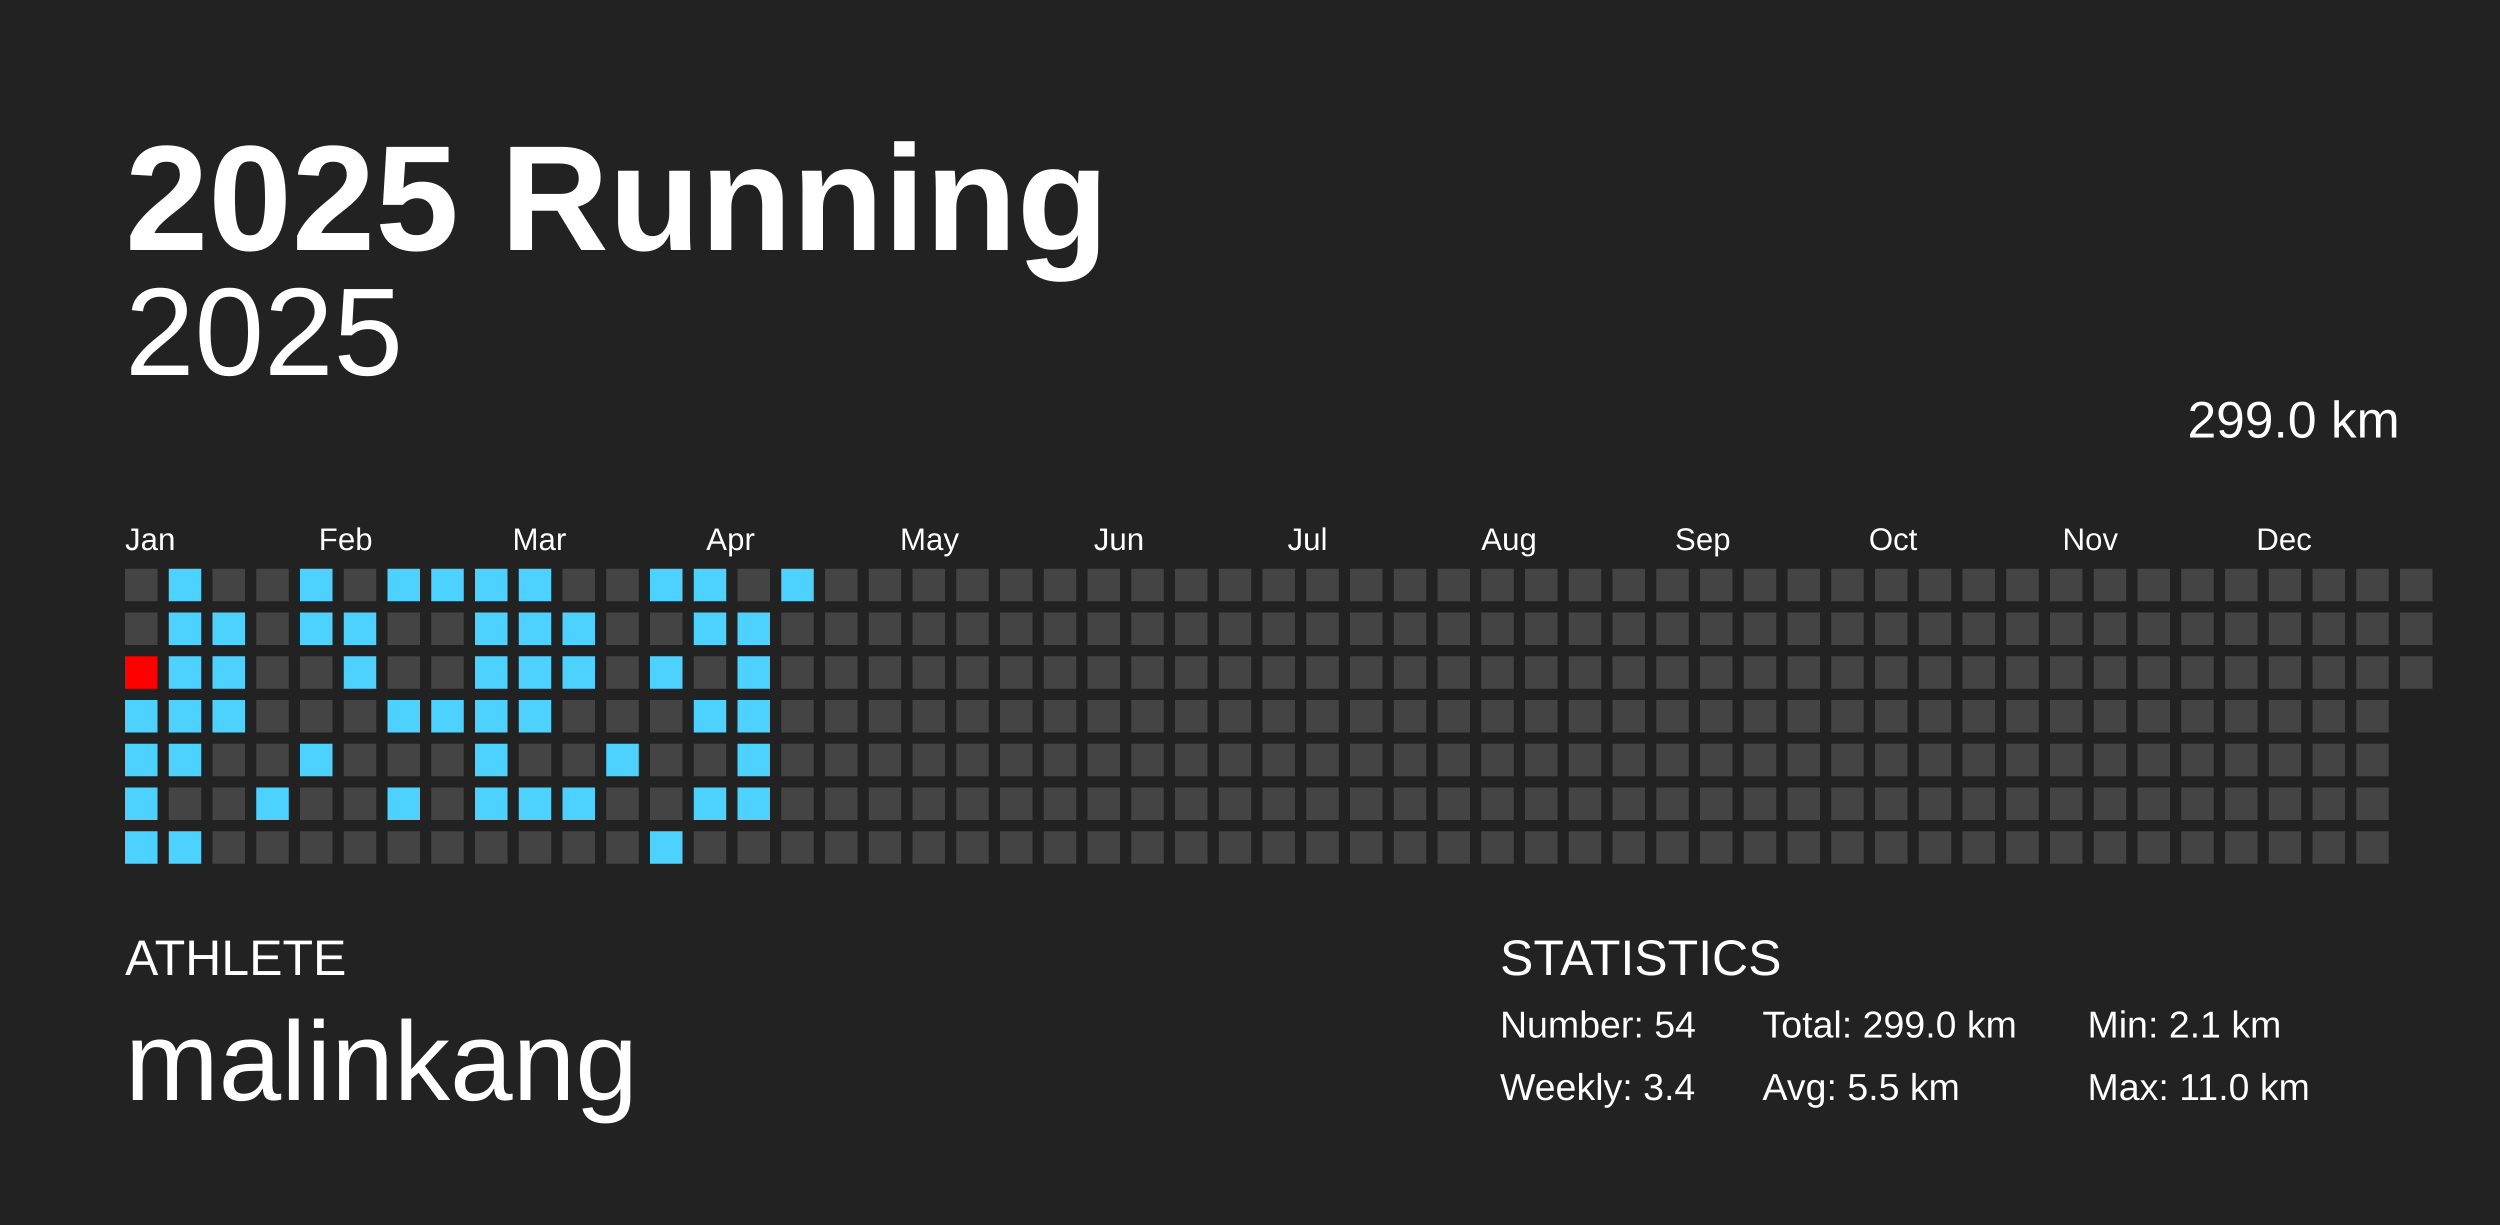
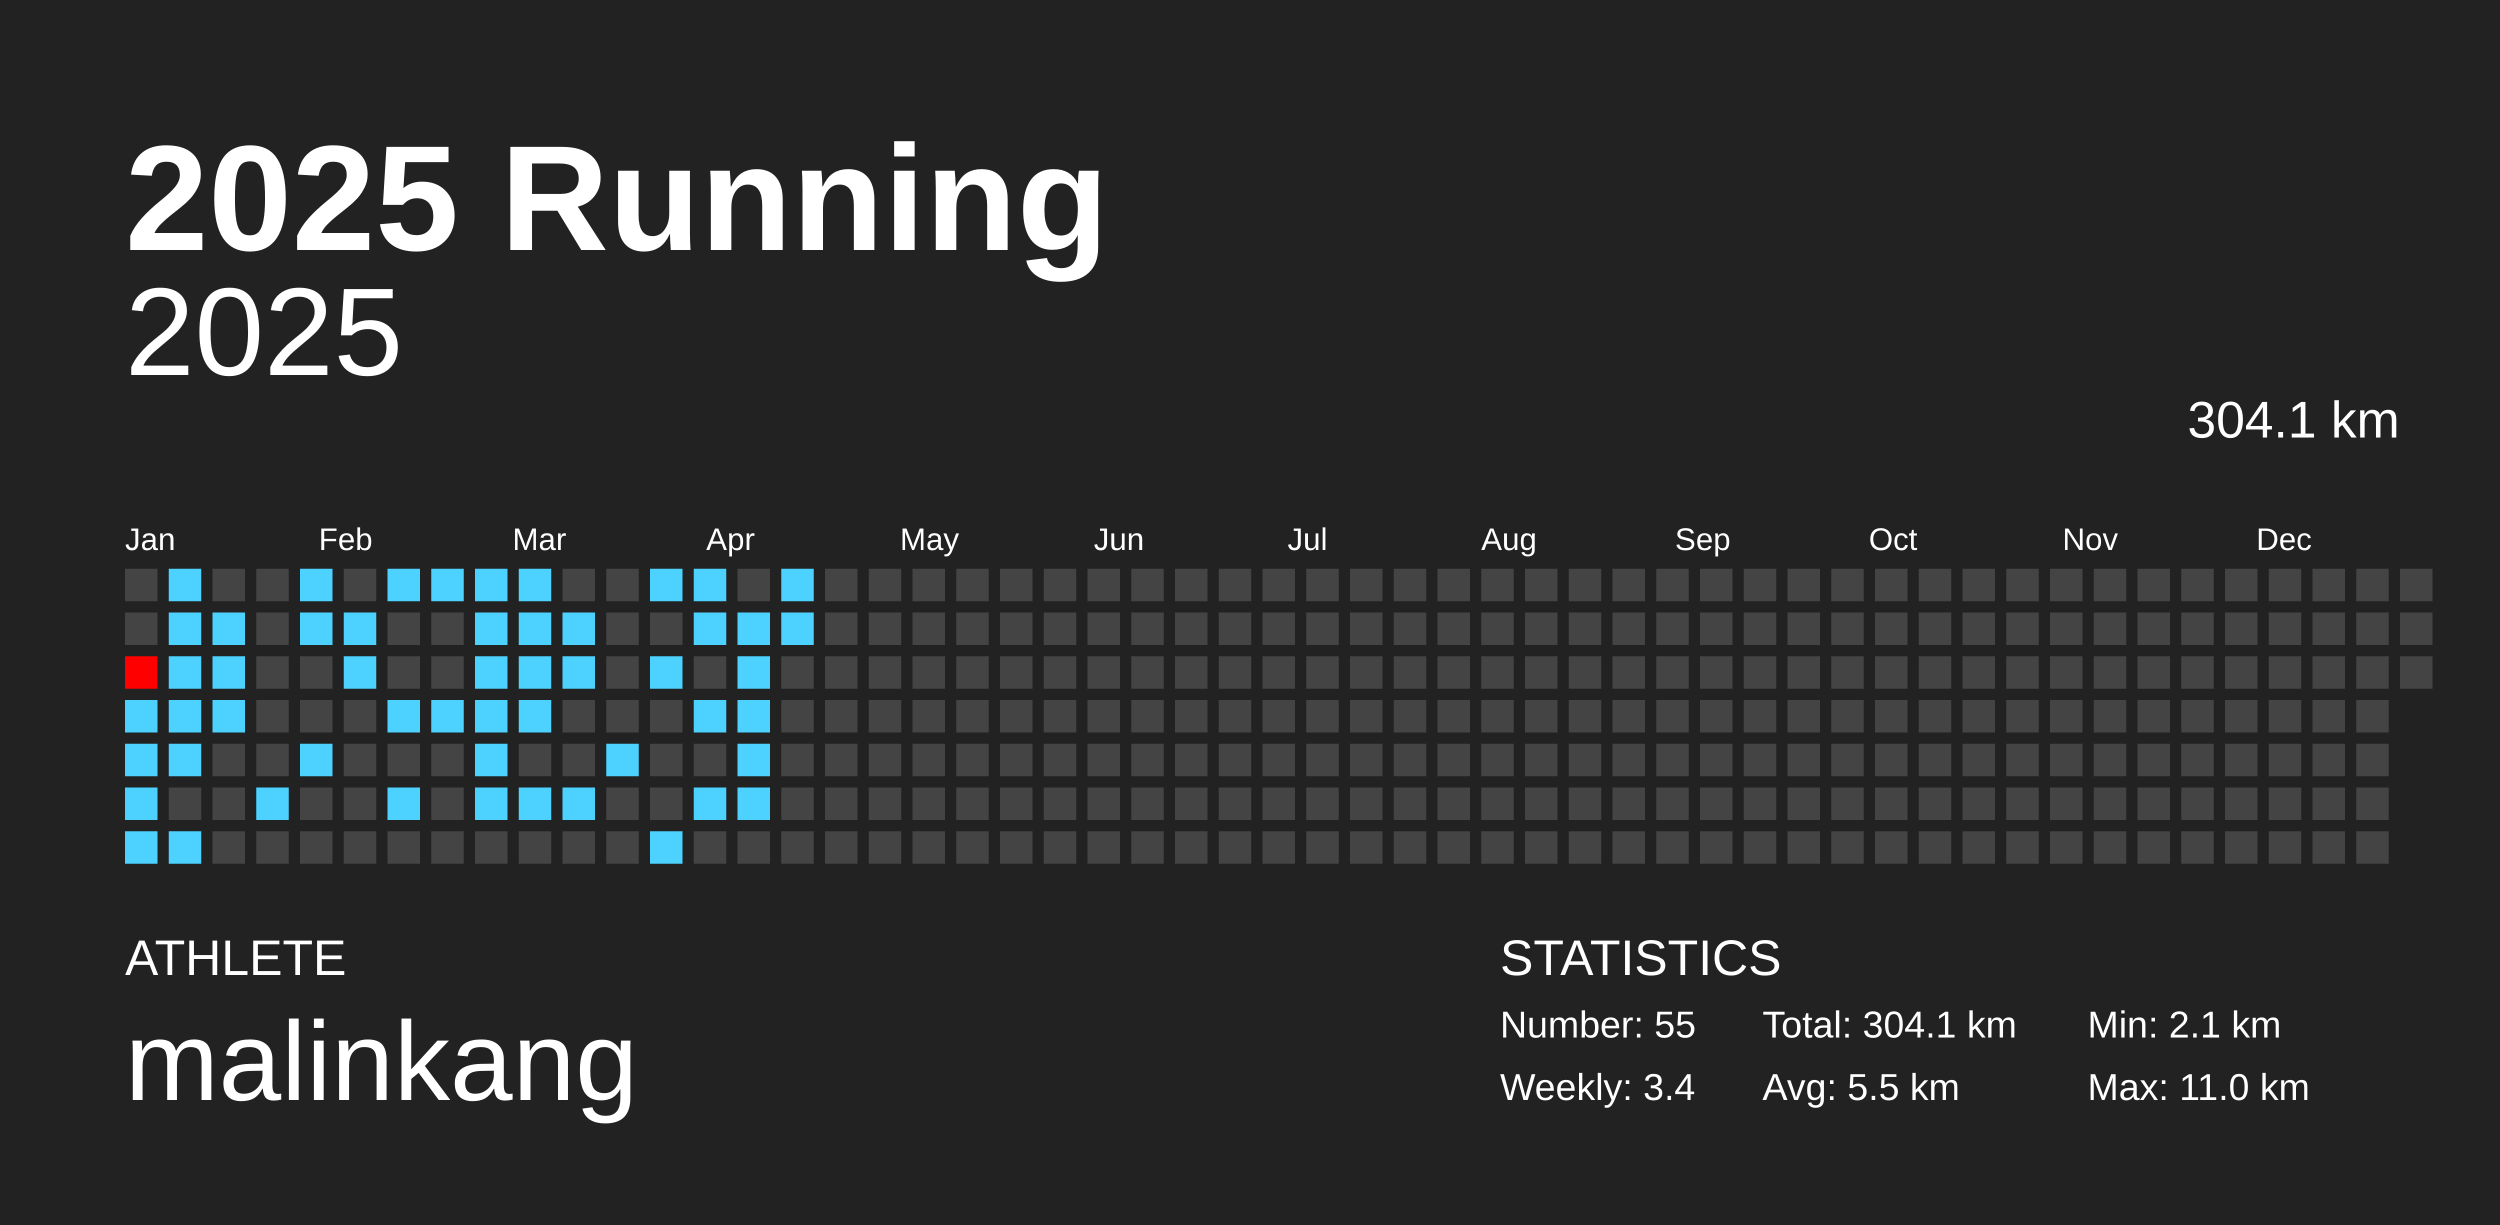
<svg xmlns="http://www.w3.org/2000/svg" baseProfile="full" height="98mm" version="1.1" viewBox="0,0,200,98" width="200mm">
  <defs />
  <rect fill="#222222" height="98" width="200" x="0" y="0" />
  <text fill="#FFFFFF" style="font-size:12px; font-family:Arial; font-weight:bold;" x="10" y="20">2025 Running</text>
  <text fill="#FFFFFF" style="font-size:4px; font-family:Arial" x="10" y="78">ATHLETE</text>
  <text fill="#FFFFFF" style="font-size:9px; font-family:Arial" x="10" y="88">malinkang</text>
  <text fill="#FFFFFF" style="font-size:4px; font-family:Arial" x="120" y="78">STATISTICS</text>
-   <text fill="#FFFFFF" style="font-size:3px; font-family:Arial" x="120" y="83">Number: 54</text>
+   <text fill="#FFFFFF" style="font-size:3px; font-family:Arial" x="120" y="83">Number: 55</text>
  <text fill="#FFFFFF" style="font-size:3px; font-family:Arial" x="120" y="88">Weekly: 3.4</text>
-   <text fill="#FFFFFF" style="font-size:3px; font-family:Arial" x="141" y="83">Total: 299.0 km</text>
+   <text fill="#FFFFFF" style="font-size:3px; font-family:Arial" x="141" y="83">Total: 304.1 km</text>
  <text fill="#FFFFFF" style="font-size:3px; font-family:Arial" x="141" y="88">Avg: 5.5 km</text>
  <text fill="#FFFFFF" style="font-size:3px; font-family:Arial" x="167" y="83">Min: 2.1 km</text>
  <text fill="#FFFFFF" style="font-size:3px; font-family:Arial" x="167" y="88">Max: 11.0 km</text>
  <text alignment-baseline="hanging" fill="#FFFFFF" style="font-size:10.0px; font-family:Arial;" x="10" y="30">2025</text>
-   <text alignment-baseline="hanging" fill="#FFFFFF" style="font-size:4.125px; font-family:Arial;" x="175" y="35">299.0 km</text>
+   <text alignment-baseline="hanging" fill="#FFFFFF" style="font-size:4.125px; font-family:Arial;" x="175" y="35">304.1 km</text>
  <text fill="#FFFFFF" style="font-size:2.5px; font-family:Arial" x="10.0" y="44">Jan</text>
  <text fill="#FFFFFF" style="font-size:2.5px; font-family:Arial" x="25.5" y="44">Feb</text>
  <text fill="#FFFFFF" style="font-size:2.5px; font-family:Arial" x="41.0" y="44">Mar</text>
  <text fill="#FFFFFF" style="font-size:2.5px; font-family:Arial" x="56.5" y="44">Apr</text>
  <text fill="#FFFFFF" style="font-size:2.5px; font-family:Arial" x="72.0" y="44">May</text>
  <text fill="#FFFFFF" style="font-size:2.5px; font-family:Arial" x="87.5" y="44">Jun</text>
  <text fill="#FFFFFF" style="font-size:2.5px; font-family:Arial" x="103.0" y="44">Jul</text>
  <text fill="#FFFFFF" style="font-size:2.5px; font-family:Arial" x="118.5" y="44">Aug</text>
  <text fill="#FFFFFF" style="font-size:2.5px; font-family:Arial" x="134.0" y="44">Sep</text>
  <text fill="#FFFFFF" style="font-size:2.5px; font-family:Arial" x="149.5" y="44">Oct</text>
  <text fill="#FFFFFF" style="font-size:2.5px; font-family:Arial" x="165.0" y="44">Nov</text>
  <text fill="#FFFFFF" style="font-size:2.5px; font-family:Arial" x="180.5" y="44">Dec</text>
  <rect fill="#444444" height="2.6" width="2.6" x="10.0" y="45.5" />
  <rect fill="#444444" height="2.6" width="2.6" x="10.0" y="49.0" />
  <rect fill="#ff0000" height="2.6" width="2.6" x="10.0" y="52.5" />
  <rect fill="#4dd2ff" height="2.6" width="2.6" x="10.0" y="56.0" />
  <rect fill="#4dd2ff" height="2.6" width="2.6" x="10.0" y="59.5" />
  <rect fill="#4dd2ff" height="2.6" width="2.6" x="10.0" y="63.0" />
  <rect fill="#4dd2ff" height="2.6" width="2.6" x="10.0" y="66.5" />
  <rect fill="#4dd2ff" height="2.6" width="2.6" x="13.5" y="45.5" />
  <rect fill="#4dd2ff" height="2.6" width="2.6" x="13.5" y="49.0" />
  <rect fill="#4dd2ff" height="2.6" width="2.6" x="13.5" y="52.5" />
  <rect fill="#4dd2ff" height="2.6" width="2.6" x="13.5" y="56.0" />
  <rect fill="#4dd2ff" height="2.6" width="2.6" x="13.5" y="59.5" />
  <rect fill="#444444" height="2.6" width="2.6" x="13.5" y="63.0" />
  <rect fill="#4dd2ff" height="2.6" width="2.6" x="13.5" y="66.5" />
  <rect fill="#444444" height="2.6" width="2.6" x="17.0" y="45.5" />
  <rect fill="#4dd2ff" height="2.6" width="2.6" x="17.0" y="49.0" />
  <rect fill="#4dd2ff" height="2.6" width="2.6" x="17.0" y="52.5" />
  <rect fill="#4dd2ff" height="2.6" width="2.6" x="17.0" y="56.0" />
  <rect fill="#444444" height="2.6" width="2.6" x="17.0" y="59.5" />
  <rect fill="#444444" height="2.6" width="2.6" x="17.0" y="63.0" />
  <rect fill="#444444" height="2.6" width="2.6" x="17.0" y="66.5" />
  <rect fill="#444444" height="2.6" width="2.6" x="20.5" y="45.5" />
  <rect fill="#444444" height="2.6" width="2.6" x="20.5" y="49.0" />
  <rect fill="#444444" height="2.6" width="2.6" x="20.5" y="52.5" />
  <rect fill="#444444" height="2.6" width="2.6" x="20.5" y="56.0" />
  <rect fill="#444444" height="2.6" width="2.6" x="20.5" y="59.5" />
  <rect fill="#4dd2ff" height="2.6" width="2.6" x="20.5" y="63.0" />
  <rect fill="#444444" height="2.6" width="2.6" x="20.5" y="66.5" />
  <rect fill="#4dd2ff" height="2.6" width="2.6" x="24.0" y="45.5" />
  <rect fill="#4dd2ff" height="2.6" width="2.6" x="24.0" y="49.0" />
  <rect fill="#444444" height="2.6" width="2.6" x="24.0" y="52.5" />
  <rect fill="#444444" height="2.6" width="2.6" x="24.0" y="56.0" />
  <rect fill="#4dd2ff" height="2.6" width="2.6" x="24.0" y="59.5" />
  <rect fill="#444444" height="2.6" width="2.6" x="24.0" y="63.0" />
  <rect fill="#444444" height="2.6" width="2.6" x="24.0" y="66.5" />
  <rect fill="#444444" height="2.6" width="2.6" x="27.5" y="45.5" />
  <rect fill="#4dd2ff" height="2.6" width="2.6" x="27.5" y="49.0" />
  <rect fill="#4dd2ff" height="2.6" width="2.6" x="27.5" y="52.5" />
  <rect fill="#444444" height="2.6" width="2.6" x="27.5" y="56.0" />
  <rect fill="#444444" height="2.6" width="2.6" x="27.5" y="59.5" />
  <rect fill="#444444" height="2.6" width="2.6" x="27.5" y="63.0" />
  <rect fill="#444444" height="2.6" width="2.6" x="27.5" y="66.5" />
  <rect fill="#4dd2ff" height="2.6" width="2.6" x="31.0" y="45.5" />
  <rect fill="#444444" height="2.6" width="2.6" x="31.0" y="49.0" />
  <rect fill="#444444" height="2.6" width="2.6" x="31.0" y="52.5" />
  <rect fill="#4dd2ff" height="2.6" width="2.6" x="31.0" y="56.0" />
  <rect fill="#444444" height="2.6" width="2.6" x="31.0" y="59.5" />
  <rect fill="#4dd2ff" height="2.6" width="2.6" x="31.0" y="63.0" />
  <rect fill="#444444" height="2.6" width="2.6" x="31.0" y="66.5" />
  <rect fill="#4dd2ff" height="2.6" width="2.6" x="34.5" y="45.5" />
  <rect fill="#444444" height="2.6" width="2.6" x="34.5" y="49.0" />
  <rect fill="#444444" height="2.6" width="2.6" x="34.5" y="52.5" />
  <rect fill="#4dd2ff" height="2.6" width="2.6" x="34.5" y="56.0" />
  <rect fill="#444444" height="2.6" width="2.6" x="34.5" y="59.5" />
  <rect fill="#444444" height="2.6" width="2.6" x="34.5" y="63.0" />
  <rect fill="#444444" height="2.6" width="2.6" x="34.5" y="66.5" />
  <rect fill="#4dd2ff" height="2.6" width="2.6" x="38.0" y="45.5" />
  <rect fill="#4dd2ff" height="2.6" width="2.6" x="38.0" y="49.0" />
  <rect fill="#4dd2ff" height="2.6" width="2.6" x="38.0" y="52.5" />
  <rect fill="#4dd2ff" height="2.6" width="2.6" x="38.0" y="56.0" />
  <rect fill="#4dd2ff" height="2.6" width="2.6" x="38.0" y="59.5" />
  <rect fill="#4dd2ff" height="2.6" width="2.6" x="38.0" y="63.0" />
  <rect fill="#444444" height="2.6" width="2.6" x="38.0" y="66.5" />
  <rect fill="#4dd2ff" height="2.6" width="2.6" x="41.5" y="45.5" />
  <rect fill="#4dd2ff" height="2.6" width="2.6" x="41.5" y="49.0" />
  <rect fill="#4dd2ff" height="2.6" width="2.6" x="41.5" y="52.5" />
  <rect fill="#4dd2ff" height="2.6" width="2.6" x="41.5" y="56.0" />
  <rect fill="#444444" height="2.6" width="2.6" x="41.5" y="59.5" />
  <rect fill="#4dd2ff" height="2.6" width="2.6" x="41.5" y="63.0" />
  <rect fill="#444444" height="2.6" width="2.6" x="41.5" y="66.5" />
  <rect fill="#444444" height="2.6" width="2.6" x="45.0" y="45.5" />
  <rect fill="#4dd2ff" height="2.6" width="2.6" x="45.0" y="49.0" />
  <rect fill="#4dd2ff" height="2.6" width="2.6" x="45.0" y="52.5" />
  <rect fill="#444444" height="2.6" width="2.6" x="45.0" y="56.0" />
  <rect fill="#444444" height="2.6" width="2.6" x="45.0" y="59.5" />
  <rect fill="#4dd2ff" height="2.6" width="2.6" x="45.0" y="63.0" />
  <rect fill="#444444" height="2.6" width="2.6" x="45.0" y="66.5" />
  <rect fill="#444444" height="2.6" width="2.6" x="48.5" y="45.5" />
  <rect fill="#444444" height="2.6" width="2.6" x="48.5" y="49.0" />
  <rect fill="#444444" height="2.6" width="2.6" x="48.5" y="52.5" />
  <rect fill="#444444" height="2.6" width="2.6" x="48.5" y="56.0" />
  <rect fill="#4dd2ff" height="2.6" width="2.6" x="48.5" y="59.5" />
  <rect fill="#444444" height="2.6" width="2.6" x="48.5" y="63.0" />
  <rect fill="#444444" height="2.6" width="2.6" x="48.5" y="66.5" />
  <rect fill="#4dd2ff" height="2.6" width="2.6" x="52.0" y="45.5" />
  <rect fill="#444444" height="2.6" width="2.6" x="52.0" y="49.0" />
  <rect fill="#4dd2ff" height="2.6" width="2.6" x="52.0" y="52.5" />
  <rect fill="#444444" height="2.6" width="2.6" x="52.0" y="56.0" />
  <rect fill="#444444" height="2.6" width="2.6" x="52.0" y="59.5" />
  <rect fill="#444444" height="2.6" width="2.6" x="52.0" y="63.0" />
  <rect fill="#4dd2ff" height="2.6" width="2.6" x="52.0" y="66.5" />
  <rect fill="#4dd2ff" height="2.6" width="2.6" x="55.5" y="45.5" />
  <rect fill="#4dd2ff" height="2.6" width="2.6" x="55.5" y="49.0" />
  <rect fill="#444444" height="2.6" width="2.6" x="55.5" y="52.5" />
  <rect fill="#4dd2ff" height="2.6" width="2.6" x="55.5" y="56.0" />
  <rect fill="#444444" height="2.6" width="2.6" x="55.5" y="59.5" />
  <rect fill="#4dd2ff" height="2.6" width="2.6" x="55.5" y="63.0" />
  <rect fill="#444444" height="2.6" width="2.6" x="55.5" y="66.5" />
  <rect fill="#444444" height="2.6" width="2.6" x="59.0" y="45.5" />
  <rect fill="#4dd2ff" height="2.6" width="2.6" x="59.0" y="49.0" />
  <rect fill="#4dd2ff" height="2.6" width="2.6" x="59.0" y="52.5" />
  <rect fill="#4dd2ff" height="2.6" width="2.6" x="59.0" y="56.0" />
  <rect fill="#4dd2ff" height="2.6" width="2.6" x="59.0" y="59.5" />
  <rect fill="#4dd2ff" height="2.6" width="2.6" x="59.0" y="63.0" />
  <rect fill="#444444" height="2.6" width="2.6" x="59.0" y="66.5" />
  <rect fill="#4dd2ff" height="2.6" width="2.6" x="62.5" y="45.5" />
-   <rect fill="#444444" height="2.6" width="2.6" x="62.5" y="49.0" />
+   <rect fill="#4dd2ff" height="2.6" width="2.6" x="62.5" y="49.0" />
  <rect fill="#444444" height="2.6" width="2.6" x="62.5" y="52.5" />
  <rect fill="#444444" height="2.6" width="2.6" x="62.5" y="56.0" />
  <rect fill="#444444" height="2.6" width="2.6" x="62.5" y="59.5" />
  <rect fill="#444444" height="2.6" width="2.6" x="62.5" y="63.0" />
  <rect fill="#444444" height="2.6" width="2.6" x="62.5" y="66.5" />
  <rect fill="#444444" height="2.6" width="2.6" x="66.0" y="45.5" />
  <rect fill="#444444" height="2.6" width="2.6" x="66.0" y="49.0" />
  <rect fill="#444444" height="2.6" width="2.6" x="66.0" y="52.5" />
  <rect fill="#444444" height="2.6" width="2.6" x="66.0" y="56.0" />
  <rect fill="#444444" height="2.6" width="2.6" x="66.0" y="59.5" />
  <rect fill="#444444" height="2.6" width="2.6" x="66.0" y="63.0" />
  <rect fill="#444444" height="2.6" width="2.6" x="66.0" y="66.5" />
  <rect fill="#444444" height="2.6" width="2.6" x="69.5" y="45.5" />
  <rect fill="#444444" height="2.6" width="2.6" x="69.5" y="49.0" />
  <rect fill="#444444" height="2.6" width="2.6" x="69.5" y="52.5" />
  <rect fill="#444444" height="2.6" width="2.6" x="69.5" y="56.0" />
  <rect fill="#444444" height="2.6" width="2.6" x="69.5" y="59.5" />
  <rect fill="#444444" height="2.6" width="2.6" x="69.5" y="63.0" />
  <rect fill="#444444" height="2.6" width="2.6" x="69.5" y="66.5" />
  <rect fill="#444444" height="2.6" width="2.6" x="73.0" y="45.5" />
  <rect fill="#444444" height="2.6" width="2.6" x="73.0" y="49.0" />
  <rect fill="#444444" height="2.6" width="2.6" x="73.0" y="52.5" />
  <rect fill="#444444" height="2.6" width="2.6" x="73.0" y="56.0" />
  <rect fill="#444444" height="2.6" width="2.6" x="73.0" y="59.5" />
  <rect fill="#444444" height="2.6" width="2.6" x="73.0" y="63.0" />
  <rect fill="#444444" height="2.6" width="2.6" x="73.0" y="66.5" />
  <rect fill="#444444" height="2.6" width="2.6" x="76.5" y="45.5" />
  <rect fill="#444444" height="2.6" width="2.6" x="76.5" y="49.0" />
  <rect fill="#444444" height="2.6" width="2.6" x="76.5" y="52.5" />
  <rect fill="#444444" height="2.6" width="2.6" x="76.5" y="56.0" />
  <rect fill="#444444" height="2.6" width="2.6" x="76.5" y="59.5" />
  <rect fill="#444444" height="2.6" width="2.6" x="76.5" y="63.0" />
  <rect fill="#444444" height="2.6" width="2.6" x="76.5" y="66.5" />
  <rect fill="#444444" height="2.6" width="2.6" x="80.0" y="45.5" />
  <rect fill="#444444" height="2.6" width="2.6" x="80.0" y="49.0" />
  <rect fill="#444444" height="2.6" width="2.6" x="80.0" y="52.5" />
  <rect fill="#444444" height="2.6" width="2.6" x="80.0" y="56.0" />
  <rect fill="#444444" height="2.6" width="2.6" x="80.0" y="59.5" />
  <rect fill="#444444" height="2.6" width="2.6" x="80.0" y="63.0" />
  <rect fill="#444444" height="2.6" width="2.6" x="80.0" y="66.5" />
  <rect fill="#444444" height="2.6" width="2.6" x="83.5" y="45.5" />
  <rect fill="#444444" height="2.6" width="2.6" x="83.5" y="49.0" />
  <rect fill="#444444" height="2.6" width="2.6" x="83.5" y="52.5" />
  <rect fill="#444444" height="2.6" width="2.6" x="83.5" y="56.0" />
  <rect fill="#444444" height="2.6" width="2.6" x="83.5" y="59.5" />
  <rect fill="#444444" height="2.6" width="2.6" x="83.5" y="63.0" />
  <rect fill="#444444" height="2.6" width="2.6" x="83.5" y="66.5" />
  <rect fill="#444444" height="2.6" width="2.6" x="87.0" y="45.5" />
  <rect fill="#444444" height="2.6" width="2.6" x="87.0" y="49.0" />
  <rect fill="#444444" height="2.6" width="2.6" x="87.0" y="52.5" />
  <rect fill="#444444" height="2.6" width="2.6" x="87.0" y="56.0" />
  <rect fill="#444444" height="2.6" width="2.6" x="87.0" y="59.5" />
  <rect fill="#444444" height="2.6" width="2.6" x="87.0" y="63.0" />
  <rect fill="#444444" height="2.6" width="2.6" x="87.0" y="66.5" />
  <rect fill="#444444" height="2.6" width="2.6" x="90.5" y="45.5" />
  <rect fill="#444444" height="2.6" width="2.6" x="90.5" y="49.0" />
  <rect fill="#444444" height="2.6" width="2.6" x="90.5" y="52.5" />
  <rect fill="#444444" height="2.6" width="2.6" x="90.5" y="56.0" />
  <rect fill="#444444" height="2.6" width="2.6" x="90.5" y="59.5" />
  <rect fill="#444444" height="2.6" width="2.6" x="90.5" y="63.0" />
  <rect fill="#444444" height="2.6" width="2.6" x="90.5" y="66.5" />
  <rect fill="#444444" height="2.6" width="2.6" x="94.0" y="45.5" />
  <rect fill="#444444" height="2.6" width="2.6" x="94.0" y="49.0" />
  <rect fill="#444444" height="2.6" width="2.6" x="94.0" y="52.5" />
  <rect fill="#444444" height="2.6" width="2.6" x="94.0" y="56.0" />
  <rect fill="#444444" height="2.6" width="2.6" x="94.0" y="59.5" />
  <rect fill="#444444" height="2.6" width="2.6" x="94.0" y="63.0" />
  <rect fill="#444444" height="2.6" width="2.6" x="94.0" y="66.5" />
  <rect fill="#444444" height="2.6" width="2.6" x="97.5" y="45.5" />
  <rect fill="#444444" height="2.6" width="2.6" x="97.5" y="49.0" />
  <rect fill="#444444" height="2.6" width="2.6" x="97.5" y="52.5" />
  <rect fill="#444444" height="2.6" width="2.6" x="97.5" y="56.0" />
  <rect fill="#444444" height="2.6" width="2.6" x="97.5" y="59.5" />
  <rect fill="#444444" height="2.6" width="2.6" x="97.5" y="63.0" />
  <rect fill="#444444" height="2.6" width="2.6" x="97.5" y="66.5" />
  <rect fill="#444444" height="2.6" width="2.6" x="101.0" y="45.5" />
  <rect fill="#444444" height="2.6" width="2.6" x="101.0" y="49.0" />
  <rect fill="#444444" height="2.6" width="2.6" x="101.0" y="52.5" />
  <rect fill="#444444" height="2.6" width="2.6" x="101.0" y="56.0" />
  <rect fill="#444444" height="2.6" width="2.6" x="101.0" y="59.5" />
  <rect fill="#444444" height="2.6" width="2.6" x="101.0" y="63.0" />
  <rect fill="#444444" height="2.6" width="2.6" x="101.0" y="66.5" />
  <rect fill="#444444" height="2.6" width="2.6" x="104.5" y="45.5" />
  <rect fill="#444444" height="2.6" width="2.6" x="104.5" y="49.0" />
  <rect fill="#444444" height="2.6" width="2.6" x="104.5" y="52.5" />
  <rect fill="#444444" height="2.6" width="2.6" x="104.5" y="56.0" />
  <rect fill="#444444" height="2.6" width="2.6" x="104.5" y="59.5" />
  <rect fill="#444444" height="2.6" width="2.6" x="104.5" y="63.0" />
  <rect fill="#444444" height="2.6" width="2.6" x="104.5" y="66.5" />
  <rect fill="#444444" height="2.6" width="2.6" x="108.0" y="45.5" />
  <rect fill="#444444" height="2.6" width="2.6" x="108.0" y="49.0" />
  <rect fill="#444444" height="2.6" width="2.6" x="108.0" y="52.5" />
  <rect fill="#444444" height="2.6" width="2.6" x="108.0" y="56.0" />
  <rect fill="#444444" height="2.6" width="2.6" x="108.0" y="59.5" />
  <rect fill="#444444" height="2.6" width="2.6" x="108.0" y="63.0" />
  <rect fill="#444444" height="2.6" width="2.6" x="108.0" y="66.5" />
  <rect fill="#444444" height="2.6" width="2.6" x="111.5" y="45.5" />
  <rect fill="#444444" height="2.6" width="2.6" x="111.5" y="49.0" />
  <rect fill="#444444" height="2.6" width="2.6" x="111.5" y="52.5" />
  <rect fill="#444444" height="2.6" width="2.6" x="111.5" y="56.0" />
  <rect fill="#444444" height="2.6" width="2.6" x="111.5" y="59.5" />
  <rect fill="#444444" height="2.6" width="2.6" x="111.5" y="63.0" />
  <rect fill="#444444" height="2.6" width="2.6" x="111.5" y="66.5" />
  <rect fill="#444444" height="2.6" width="2.6" x="115.0" y="45.5" />
  <rect fill="#444444" height="2.6" width="2.6" x="115.0" y="49.0" />
  <rect fill="#444444" height="2.6" width="2.6" x="115.0" y="52.5" />
  <rect fill="#444444" height="2.6" width="2.6" x="115.0" y="56.0" />
  <rect fill="#444444" height="2.6" width="2.6" x="115.0" y="59.5" />
  <rect fill="#444444" height="2.6" width="2.6" x="115.0" y="63.0" />
  <rect fill="#444444" height="2.6" width="2.6" x="115.0" y="66.5" />
  <rect fill="#444444" height="2.6" width="2.6" x="118.5" y="45.5" />
  <rect fill="#444444" height="2.6" width="2.6" x="118.5" y="49.0" />
  <rect fill="#444444" height="2.6" width="2.6" x="118.5" y="52.5" />
  <rect fill="#444444" height="2.6" width="2.6" x="118.5" y="56.0" />
  <rect fill="#444444" height="2.6" width="2.6" x="118.5" y="59.5" />
  <rect fill="#444444" height="2.6" width="2.6" x="118.5" y="63.0" />
  <rect fill="#444444" height="2.6" width="2.6" x="118.5" y="66.5" />
  <rect fill="#444444" height="2.6" width="2.6" x="122.0" y="45.5" />
  <rect fill="#444444" height="2.6" width="2.6" x="122.0" y="49.0" />
  <rect fill="#444444" height="2.6" width="2.6" x="122.0" y="52.5" />
  <rect fill="#444444" height="2.6" width="2.6" x="122.0" y="56.0" />
  <rect fill="#444444" height="2.6" width="2.6" x="122.0" y="59.5" />
  <rect fill="#444444" height="2.6" width="2.6" x="122.0" y="63.0" />
  <rect fill="#444444" height="2.6" width="2.6" x="122.0" y="66.5" />
  <rect fill="#444444" height="2.6" width="2.6" x="125.5" y="45.5" />
  <rect fill="#444444" height="2.6" width="2.6" x="125.5" y="49.0" />
  <rect fill="#444444" height="2.6" width="2.6" x="125.5" y="52.5" />
  <rect fill="#444444" height="2.6" width="2.6" x="125.5" y="56.0" />
  <rect fill="#444444" height="2.6" width="2.6" x="125.5" y="59.5" />
  <rect fill="#444444" height="2.6" width="2.6" x="125.5" y="63.0" />
  <rect fill="#444444" height="2.6" width="2.6" x="125.5" y="66.5" />
  <rect fill="#444444" height="2.6" width="2.6" x="129.0" y="45.5" />
  <rect fill="#444444" height="2.6" width="2.6" x="129.0" y="49.0" />
  <rect fill="#444444" height="2.6" width="2.6" x="129.0" y="52.5" />
  <rect fill="#444444" height="2.6" width="2.6" x="129.0" y="56.0" />
  <rect fill="#444444" height="2.6" width="2.6" x="129.0" y="59.5" />
  <rect fill="#444444" height="2.6" width="2.6" x="129.0" y="63.0" />
  <rect fill="#444444" height="2.6" width="2.6" x="129.0" y="66.5" />
  <rect fill="#444444" height="2.6" width="2.6" x="132.5" y="45.5" />
  <rect fill="#444444" height="2.6" width="2.6" x="132.5" y="49.0" />
  <rect fill="#444444" height="2.6" width="2.6" x="132.5" y="52.5" />
  <rect fill="#444444" height="2.6" width="2.6" x="132.5" y="56.0" />
  <rect fill="#444444" height="2.6" width="2.6" x="132.5" y="59.5" />
  <rect fill="#444444" height="2.6" width="2.6" x="132.5" y="63.0" />
  <rect fill="#444444" height="2.6" width="2.6" x="132.5" y="66.5" />
  <rect fill="#444444" height="2.6" width="2.6" x="136.0" y="45.5" />
  <rect fill="#444444" height="2.6" width="2.6" x="136.0" y="49.0" />
  <rect fill="#444444" height="2.6" width="2.6" x="136.0" y="52.5" />
  <rect fill="#444444" height="2.6" width="2.6" x="136.0" y="56.0" />
  <rect fill="#444444" height="2.6" width="2.6" x="136.0" y="59.5" />
  <rect fill="#444444" height="2.6" width="2.6" x="136.0" y="63.0" />
  <rect fill="#444444" height="2.6" width="2.6" x="136.0" y="66.5" />
  <rect fill="#444444" height="2.6" width="2.6" x="139.5" y="45.5" />
  <rect fill="#444444" height="2.6" width="2.6" x="139.5" y="49.0" />
  <rect fill="#444444" height="2.6" width="2.6" x="139.5" y="52.5" />
  <rect fill="#444444" height="2.6" width="2.6" x="139.5" y="56.0" />
  <rect fill="#444444" height="2.6" width="2.6" x="139.5" y="59.5" />
  <rect fill="#444444" height="2.6" width="2.6" x="139.5" y="63.0" />
  <rect fill="#444444" height="2.6" width="2.6" x="139.5" y="66.5" />
  <rect fill="#444444" height="2.6" width="2.6" x="143.0" y="45.5" />
  <rect fill="#444444" height="2.6" width="2.6" x="143.0" y="49.0" />
  <rect fill="#444444" height="2.6" width="2.6" x="143.0" y="52.5" />
  <rect fill="#444444" height="2.6" width="2.6" x="143.0" y="56.0" />
  <rect fill="#444444" height="2.6" width="2.6" x="143.0" y="59.5" />
  <rect fill="#444444" height="2.6" width="2.6" x="143.0" y="63.0" />
  <rect fill="#444444" height="2.6" width="2.6" x="143.0" y="66.5" />
  <rect fill="#444444" height="2.6" width="2.6" x="146.5" y="45.5" />
  <rect fill="#444444" height="2.6" width="2.6" x="146.5" y="49.0" />
  <rect fill="#444444" height="2.6" width="2.6" x="146.5" y="52.5" />
  <rect fill="#444444" height="2.6" width="2.6" x="146.5" y="56.0" />
  <rect fill="#444444" height="2.6" width="2.6" x="146.5" y="59.5" />
  <rect fill="#444444" height="2.6" width="2.6" x="146.5" y="63.0" />
  <rect fill="#444444" height="2.6" width="2.6" x="146.5" y="66.5" />
  <rect fill="#444444" height="2.6" width="2.6" x="150.0" y="45.5" />
  <rect fill="#444444" height="2.6" width="2.6" x="150.0" y="49.0" />
  <rect fill="#444444" height="2.6" width="2.6" x="150.0" y="52.5" />
  <rect fill="#444444" height="2.6" width="2.6" x="150.0" y="56.0" />
  <rect fill="#444444" height="2.6" width="2.6" x="150.0" y="59.5" />
  <rect fill="#444444" height="2.6" width="2.6" x="150.0" y="63.0" />
  <rect fill="#444444" height="2.6" width="2.6" x="150.0" y="66.5" />
  <rect fill="#444444" height="2.6" width="2.6" x="153.5" y="45.5" />
  <rect fill="#444444" height="2.6" width="2.6" x="153.5" y="49.0" />
  <rect fill="#444444" height="2.6" width="2.6" x="153.5" y="52.5" />
  <rect fill="#444444" height="2.6" width="2.6" x="153.5" y="56.0" />
  <rect fill="#444444" height="2.6" width="2.6" x="153.5" y="59.5" />
  <rect fill="#444444" height="2.6" width="2.6" x="153.5" y="63.0" />
  <rect fill="#444444" height="2.6" width="2.6" x="153.5" y="66.5" />
  <rect fill="#444444" height="2.6" width="2.6" x="157.0" y="45.5" />
  <rect fill="#444444" height="2.6" width="2.6" x="157.0" y="49.0" />
  <rect fill="#444444" height="2.6" width="2.6" x="157.0" y="52.5" />
  <rect fill="#444444" height="2.6" width="2.6" x="157.0" y="56.0" />
  <rect fill="#444444" height="2.6" width="2.6" x="157.0" y="59.5" />
  <rect fill="#444444" height="2.6" width="2.6" x="157.0" y="63.0" />
  <rect fill="#444444" height="2.6" width="2.6" x="157.0" y="66.5" />
  <rect fill="#444444" height="2.6" width="2.6" x="160.5" y="45.5" />
  <rect fill="#444444" height="2.6" width="2.6" x="160.5" y="49.0" />
  <rect fill="#444444" height="2.6" width="2.6" x="160.5" y="52.5" />
  <rect fill="#444444" height="2.6" width="2.6" x="160.5" y="56.0" />
  <rect fill="#444444" height="2.6" width="2.6" x="160.5" y="59.5" />
  <rect fill="#444444" height="2.6" width="2.6" x="160.5" y="63.0" />
  <rect fill="#444444" height="2.6" width="2.6" x="160.5" y="66.5" />
  <rect fill="#444444" height="2.6" width="2.6" x="164.0" y="45.5" />
  <rect fill="#444444" height="2.6" width="2.6" x="164.0" y="49.0" />
  <rect fill="#444444" height="2.6" width="2.6" x="164.0" y="52.5" />
  <rect fill="#444444" height="2.6" width="2.6" x="164.0" y="56.0" />
  <rect fill="#444444" height="2.6" width="2.6" x="164.0" y="59.5" />
  <rect fill="#444444" height="2.6" width="2.6" x="164.0" y="63.0" />
  <rect fill="#444444" height="2.6" width="2.6" x="164.0" y="66.5" />
  <rect fill="#444444" height="2.6" width="2.6" x="167.5" y="45.5" />
  <rect fill="#444444" height="2.6" width="2.6" x="167.5" y="49.0" />
  <rect fill="#444444" height="2.6" width="2.6" x="167.5" y="52.5" />
  <rect fill="#444444" height="2.6" width="2.6" x="167.5" y="56.0" />
  <rect fill="#444444" height="2.6" width="2.6" x="167.5" y="59.5" />
  <rect fill="#444444" height="2.6" width="2.6" x="167.5" y="63.0" />
  <rect fill="#444444" height="2.6" width="2.6" x="167.5" y="66.5" />
  <rect fill="#444444" height="2.6" width="2.6" x="171.0" y="45.5" />
  <rect fill="#444444" height="2.6" width="2.6" x="171.0" y="49.0" />
  <rect fill="#444444" height="2.6" width="2.6" x="171.0" y="52.5" />
  <rect fill="#444444" height="2.6" width="2.6" x="171.0" y="56.0" />
  <rect fill="#444444" height="2.6" width="2.6" x="171.0" y="59.5" />
  <rect fill="#444444" height="2.6" width="2.6" x="171.0" y="63.0" />
  <rect fill="#444444" height="2.6" width="2.6" x="171.0" y="66.5" />
  <rect fill="#444444" height="2.6" width="2.6" x="174.5" y="45.5" />
  <rect fill="#444444" height="2.6" width="2.6" x="174.5" y="49.0" />
  <rect fill="#444444" height="2.6" width="2.6" x="174.5" y="52.5" />
  <rect fill="#444444" height="2.6" width="2.6" x="174.5" y="56.0" />
  <rect fill="#444444" height="2.6" width="2.6" x="174.5" y="59.5" />
  <rect fill="#444444" height="2.6" width="2.6" x="174.5" y="63.0" />
  <rect fill="#444444" height="2.6" width="2.6" x="174.5" y="66.5" />
  <rect fill="#444444" height="2.6" width="2.6" x="178.0" y="45.5" />
  <rect fill="#444444" height="2.6" width="2.6" x="178.0" y="49.0" />
  <rect fill="#444444" height="2.6" width="2.6" x="178.0" y="52.5" />
  <rect fill="#444444" height="2.6" width="2.6" x="178.0" y="56.0" />
  <rect fill="#444444" height="2.6" width="2.6" x="178.0" y="59.5" />
  <rect fill="#444444" height="2.6" width="2.6" x="178.0" y="63.0" />
  <rect fill="#444444" height="2.6" width="2.6" x="178.0" y="66.5" />
  <rect fill="#444444" height="2.6" width="2.6" x="181.5" y="45.5" />
  <rect fill="#444444" height="2.6" width="2.6" x="181.5" y="49.0" />
  <rect fill="#444444" height="2.6" width="2.6" x="181.5" y="52.5" />
  <rect fill="#444444" height="2.6" width="2.6" x="181.5" y="56.0" />
  <rect fill="#444444" height="2.6" width="2.6" x="181.5" y="59.5" />
  <rect fill="#444444" height="2.6" width="2.6" x="181.5" y="63.0" />
  <rect fill="#444444" height="2.6" width="2.6" x="181.5" y="66.5" />
  <rect fill="#444444" height="2.6" width="2.6" x="185.0" y="45.5" />
  <rect fill="#444444" height="2.6" width="2.6" x="185.0" y="49.0" />
  <rect fill="#444444" height="2.6" width="2.6" x="185.0" y="52.5" />
  <rect fill="#444444" height="2.6" width="2.6" x="185.0" y="56.0" />
  <rect fill="#444444" height="2.6" width="2.6" x="185.0" y="59.5" />
  <rect fill="#444444" height="2.6" width="2.6" x="185.0" y="63.0" />
  <rect fill="#444444" height="2.6" width="2.6" x="185.0" y="66.5" />
  <rect fill="#444444" height="2.6" width="2.6" x="188.5" y="45.5" />
  <rect fill="#444444" height="2.6" width="2.6" x="188.5" y="49.0" />
  <rect fill="#444444" height="2.6" width="2.6" x="188.5" y="52.5" />
  <rect fill="#444444" height="2.6" width="2.6" x="188.5" y="56.0" />
  <rect fill="#444444" height="2.6" width="2.6" x="188.5" y="59.5" />
  <rect fill="#444444" height="2.6" width="2.6" x="188.5" y="63.0" />
  <rect fill="#444444" height="2.6" width="2.6" x="188.5" y="66.5" />
  <rect fill="#444444" height="2.6" width="2.6" x="192.0" y="45.5" />
  <rect fill="#444444" height="2.6" width="2.6" x="192.0" y="49.0" />
  <rect fill="#444444" height="2.6" width="2.6" x="192.0" y="52.5" />
</svg>
